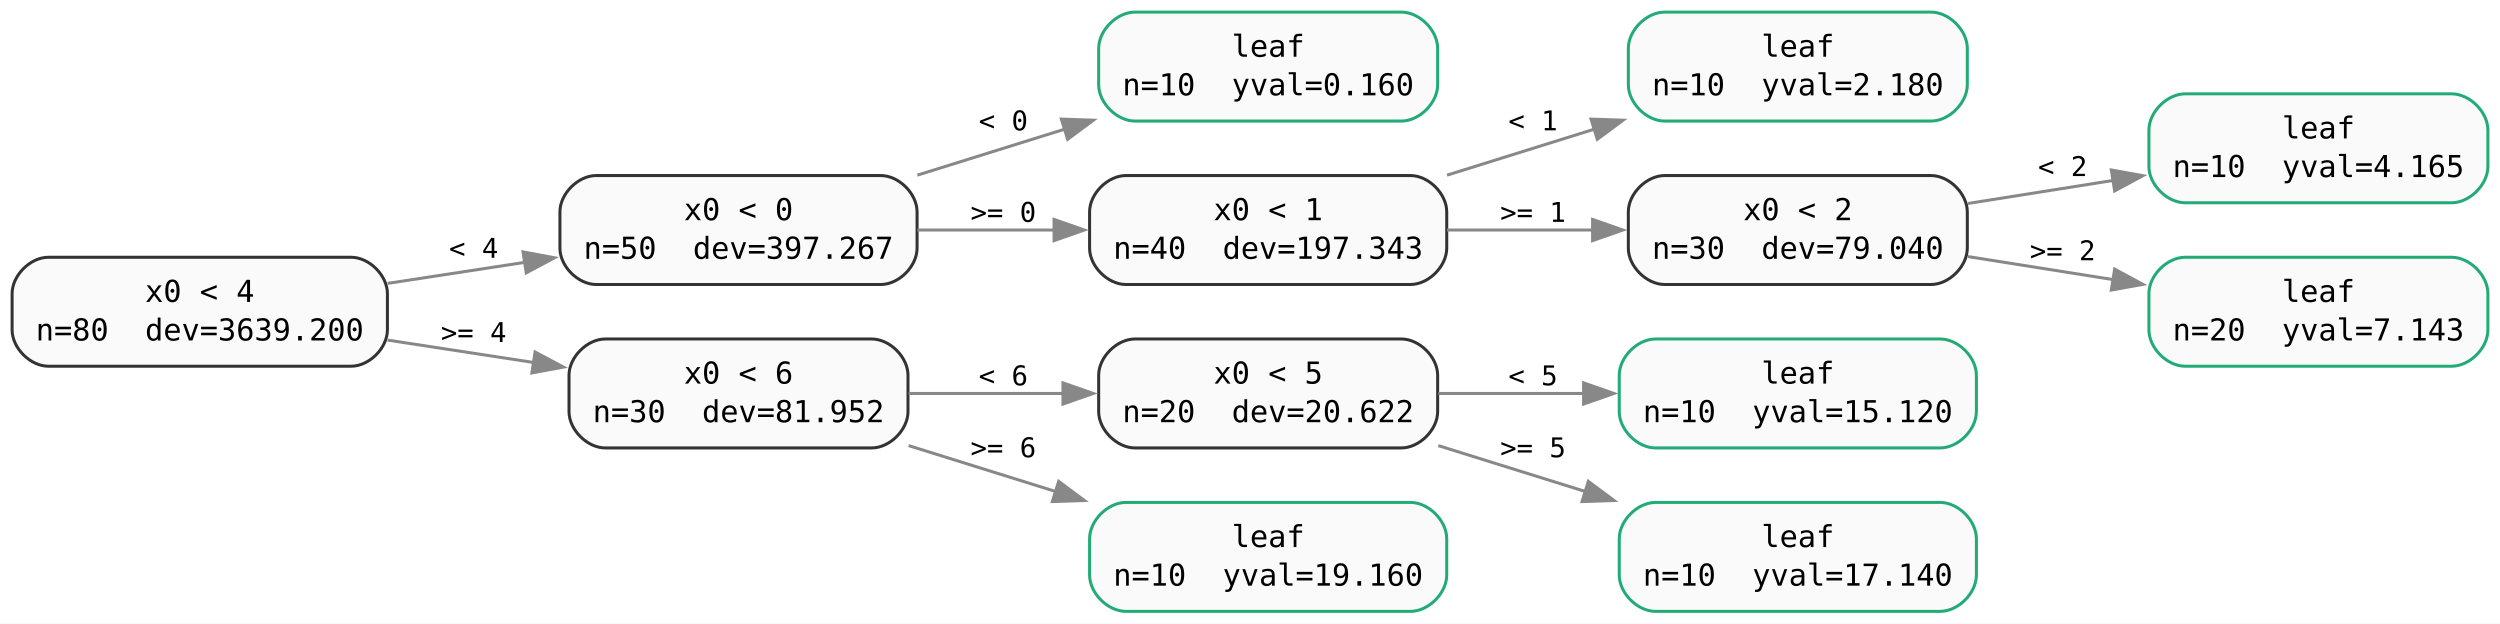
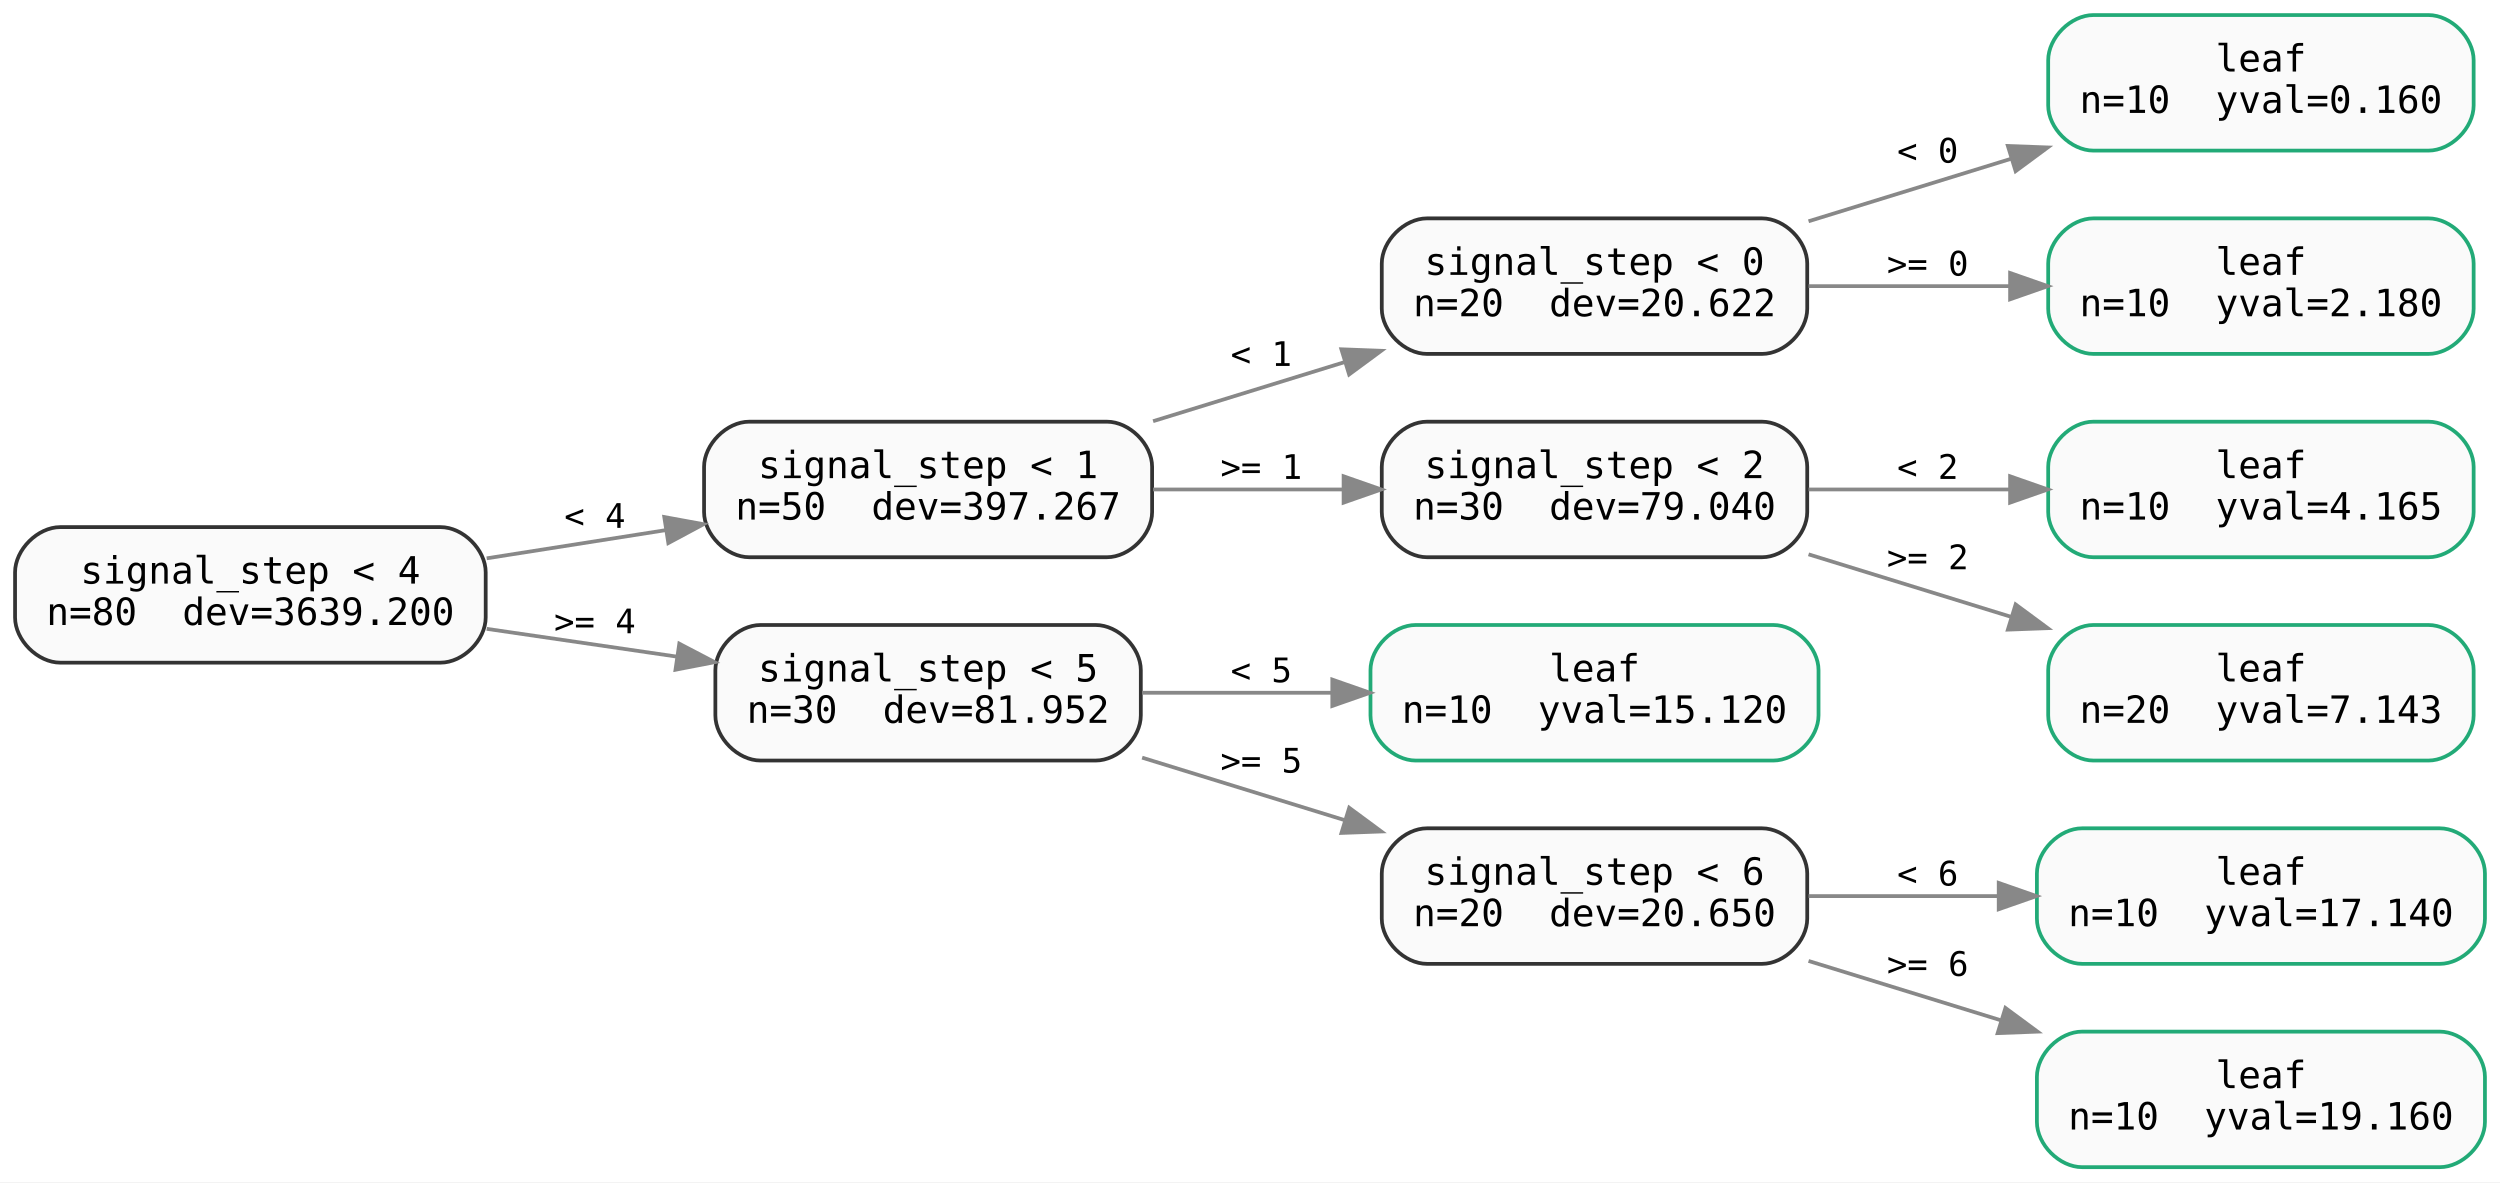
- <svg xmlns="http://www.w3.org/2000/svg" width="826pt" height="206pt" viewBox="0.00 0.00 826.00 206.00">
-   <g id="graph0" class="graph" transform="scale(1 1) rotate(0) translate(4 202)">
-     <polygon fill="white" stroke="none" points="-4,4 -4,-202 822,-202 822,4 -4,4" />
+ <svg xmlns="http://www.w3.org/2000/svg" width="664pt" height="314pt" viewBox="0.00 0.00 664.00 314.00">
+   <g id="graph0" class="graph" transform="scale(1 1) rotate(0) translate(4 310)">
+     <polygon fill="white" stroke="transparent" points="-4,4 -4,-310 660,-310 660,4 -4,4" />
    <g id="node1" class="node">
-       <path fill="#fafafa" stroke="#22aa77" d="M459,-198C459,-198 371,-198 371,-198 365,-198 359,-192 359,-186 359,-186 359,-174 359,-174 359,-168 365,-162 371,-162 371,-162 459,-162 459,-162 465,-162 471,-168 471,-174 471,-174 471,-186 471,-186 471,-192 465,-198 459,-198" />
-       <text xml:space="preserve" text-anchor="middle" x="415" y="-183.25" font-family="monospace" font-size="10.00">leaf</text>
-       <text xml:space="preserve" text-anchor="middle" x="415" y="-170.5" font-family="monospace" font-size="10.00">n=10  yval=0.160</text>
+       <path fill="#fafafa" stroke="#22aa77" d="M641,-306C641,-306 552,-306 552,-306 546,-306 540,-300 540,-294 540,-294 540,-282 540,-282 540,-276 546,-270 552,-270 552,-270 641,-270 641,-270 647,-270 653,-276 653,-282 653,-282 653,-294 653,-294 653,-300 647,-306 641,-306" />
+       <text text-anchor="middle" x="596.5" y="-291" font-family="monospace" font-size="10.00">leaf</text>
+       <text text-anchor="middle" x="596.5" y="-280" font-family="monospace" font-size="10.00">n=10  yval=0.160</text>
    </g>
    <g id="node2" class="node">
-       <path fill="#fafafa" stroke="#22aa77" d="M634,-198C634,-198 546,-198 546,-198 540,-198 534,-192 534,-186 534,-186 534,-174 534,-174 534,-168 540,-162 546,-162 546,-162 634,-162 634,-162 640,-162 646,-168 646,-174 646,-174 646,-186 646,-186 646,-192 640,-198 634,-198" />
-       <text xml:space="preserve" text-anchor="middle" x="590" y="-183.25" font-family="monospace" font-size="10.00">leaf</text>
-       <text xml:space="preserve" text-anchor="middle" x="590" y="-170.5" font-family="monospace" font-size="10.00">n=10  yval=2.180</text>
+       <path fill="#fafafa" stroke="#22aa77" d="M641,-252C641,-252 552,-252 552,-252 546,-252 540,-246 540,-240 540,-240 540,-228 540,-228 540,-222 546,-216 552,-216 552,-216 641,-216 641,-216 647,-216 653,-222 653,-228 653,-228 653,-240 653,-240 653,-246 647,-252 641,-252" />
+       <text text-anchor="middle" x="596.5" y="-237" font-family="monospace" font-size="10.00">leaf</text>
+       <text text-anchor="middle" x="596.5" y="-226" font-family="monospace" font-size="10.00">n=10  yval=2.180</text>
    </g>
    <g id="node3" class="node">
-       <path fill="#fafafa" stroke="#22aa77" d="M806,-171C806,-171 718,-171 718,-171 712,-171 706,-165 706,-159 706,-159 706,-147 706,-147 706,-141 712,-135 718,-135 718,-135 806,-135 806,-135 812,-135 818,-141 818,-147 818,-147 818,-159 818,-159 818,-165 812,-171 806,-171" />
-       <text xml:space="preserve" text-anchor="middle" x="762" y="-156.25" font-family="monospace" font-size="10.00">leaf</text>
-       <text xml:space="preserve" text-anchor="middle" x="762" y="-143.5" font-family="monospace" font-size="10.00">n=10  yval=4.165</text>
+       <path fill="#fafafa" stroke="#333333" d="M464,-252C464,-252 375,-252 375,-252 369,-252 363,-246 363,-240 363,-240 363,-228 363,-228 363,-222 369,-216 375,-216 375,-216 464,-216 464,-216 470,-216 476,-222 476,-228 476,-228 476,-240 476,-240 476,-246 470,-252 464,-252" />
+       <text text-anchor="middle" x="419.5" y="-237" font-family="monospace" font-size="10.00">signal_step &lt; 0</text>
+       <text text-anchor="middle" x="419.5" y="-226" font-family="monospace" font-size="10.00">n=20  dev=20.622</text>
+     </g>
+     <g id="edge1" class="edge">
+       <path fill="none" stroke="#888888" d="M476.35,-251.23C493.49,-256.52 512.49,-262.39 530.2,-267.85" />
+       <polygon fill="#888888" stroke="#888888" points="529.29,-271.23 539.88,-270.84 531.35,-264.54 529.29,-271.23" />
+       <text text-anchor="middle" x="508" y="-266.8" font-family="monospace" font-size="9.00">&lt; 0</text>
+     </g>
+     <g id="edge2" class="edge">
+       <path fill="none" stroke="#888888" d="M476.35,-234C493.33,-234 512.14,-234 529.7,-234" />
+       <polygon fill="#888888" stroke="#888888" points="529.88,-237.5 539.88,-234 529.88,-230.5 529.88,-237.5" />
+       <text text-anchor="middle" x="508" y="-236.8" font-family="monospace" font-size="9.00">&gt;= 0</text>
    </g>
    <g id="node4" class="node">
-       <path fill="#fafafa" stroke="#22aa77" d="M806,-117C806,-117 718,-117 718,-117 712,-117 706,-111 706,-105 706,-105 706,-93 706,-93 706,-87 712,-81 718,-81 718,-81 806,-81 806,-81 812,-81 818,-87 818,-93 818,-93 818,-105 818,-105 818,-111 812,-117 806,-117" />
-       <text xml:space="preserve" text-anchor="middle" x="762" y="-102.25" font-family="monospace" font-size="10.00">leaf</text>
-       <text xml:space="preserve" text-anchor="middle" x="762" y="-89.5" font-family="monospace" font-size="10.00">n=20  yval=7.143</text>
+       <path fill="#fafafa" stroke="#22aa77" d="M641,-198C641,-198 552,-198 552,-198 546,-198 540,-192 540,-186 540,-186 540,-174 540,-174 540,-168 546,-162 552,-162 552,-162 641,-162 641,-162 647,-162 653,-168 653,-174 653,-174 653,-186 653,-186 653,-192 647,-198 641,-198" />
+       <text text-anchor="middle" x="596.5" y="-183" font-family="monospace" font-size="10.00">leaf</text>
+       <text text-anchor="middle" x="596.5" y="-172" font-family="monospace" font-size="10.00">n=10  yval=4.165</text>
    </g>
    <g id="node5" class="node">
-       <path fill="#fafafa" stroke="#333333" d="M634,-144C634,-144 546,-144 546,-144 540,-144 534,-138 534,-132 534,-132 534,-120 534,-120 534,-114 540,-108 546,-108 546,-108 634,-108 634,-108 640,-108 646,-114 646,-120 646,-120 646,-132 646,-132 646,-138 640,-144 634,-144" />
-       <text xml:space="preserve" text-anchor="middle" x="590" y="-129.25" font-family="monospace" font-size="10.00">x0 &lt; 2</text>
-       <text xml:space="preserve" text-anchor="middle" x="590" y="-116.5" font-family="monospace" font-size="10.00">n=30  dev=79.040</text>
-     </g>
-     <g id="edge1" class="edge">
-       <path fill="none" stroke="#888888" d="M646.19,-134.77C661.63,-137.22 678.58,-139.91 694.59,-142.45" />
-       <polygon fill="#888888" stroke="#888888" points="693.58,-145.84 704.01,-143.95 694.68,-138.92 693.58,-145.84" />
-       <text xml:space="preserve" text-anchor="middle" x="677.5" y="-143.82" font-family="monospace" font-size="9.00">&lt; 2</text>
-     </g>
-     <g id="edge2" class="edge">
-       <path fill="none" stroke="#888888" d="M646.19,-117.23C661.63,-114.78 678.58,-112.09 694.59,-109.55" />
-       <polygon fill="#888888" stroke="#888888" points="694.68,-113.08 704.01,-108.05 693.58,-106.16 694.68,-113.08" />
-       <text xml:space="preserve" text-anchor="middle" x="677.5" y="-116.01" font-family="monospace" font-size="9.00">&gt;= 2</text>
+       <path fill="#fafafa" stroke="#22aa77" d="M641,-144C641,-144 552,-144 552,-144 546,-144 540,-138 540,-132 540,-132 540,-120 540,-120 540,-114 546,-108 552,-108 552,-108 641,-108 641,-108 647,-108 653,-114 653,-120 653,-120 653,-132 653,-132 653,-138 647,-144 641,-144" />
+       <text text-anchor="middle" x="596.5" y="-129" font-family="monospace" font-size="10.00">leaf</text>
+       <text text-anchor="middle" x="596.5" y="-118" font-family="monospace" font-size="10.00">n=20  yval=7.143</text>
    </g>
    <g id="node6" class="node">
-       <path fill="#fafafa" stroke="#333333" d="M462,-144C462,-144 368,-144 368,-144 362,-144 356,-138 356,-132 356,-132 356,-120 356,-120 356,-114 362,-108 368,-108 368,-108 462,-108 462,-108 468,-108 474,-114 474,-120 474,-120 474,-132 474,-132 474,-138 468,-144 462,-144" />
-       <text xml:space="preserve" text-anchor="middle" x="415" y="-129.25" font-family="monospace" font-size="10.00">x0 &lt; 1</text>
-       <text xml:space="preserve" text-anchor="middle" x="415" y="-116.5" font-family="monospace" font-size="10.00">n=40  dev=197.343</text>
+       <path fill="#fafafa" stroke="#333333" d="M464,-198C464,-198 375,-198 375,-198 369,-198 363,-192 363,-186 363,-186 363,-174 363,-174 363,-168 369,-162 375,-162 375,-162 464,-162 464,-162 470,-162 476,-168 476,-174 476,-174 476,-186 476,-186 476,-192 470,-198 464,-198" />
+       <text text-anchor="middle" x="419.5" y="-183" font-family="monospace" font-size="10.00">signal_step &lt; 2</text>
+       <text text-anchor="middle" x="419.5" y="-172" font-family="monospace" font-size="10.00">n=30  dev=79.040</text>
    </g>
    <g id="edge3" class="edge">
-       <path fill="none" stroke="#888888" d="M474.09,-144.13C489.72,-149.01 506.74,-154.32 522.78,-159.33" />
-       <polygon fill="#888888" stroke="#888888" points="521.67,-162.65 532.26,-162.29 523.75,-155.97 521.67,-162.65" />
-       <text xml:space="preserve" text-anchor="middle" x="502.5" y="-158.93" font-family="monospace" font-size="9.00">&lt; 1</text>
+       <path fill="none" stroke="#888888" d="M476.35,-180C493.33,-180 512.14,-180 529.7,-180" />
+       <polygon fill="#888888" stroke="#888888" points="529.88,-183.5 539.88,-180 529.88,-176.5 529.88,-183.5" />
+       <text text-anchor="middle" x="508" y="-182.8" font-family="monospace" font-size="9.00">&lt; 2</text>
    </g>
    <g id="edge4" class="edge">
-       <path fill="none" stroke="#888888" d="M474.09,-126C489.57,-126 506.42,-126 522.32,-126" />
-       <polygon fill="#888888" stroke="#888888" points="522.19,-129.5 532.19,-126 522.19,-122.5 522.19,-129.5" />
-       <text xml:space="preserve" text-anchor="middle" x="502.5" y="-128.7" font-family="monospace" font-size="9.00">&gt;= 1</text>
+       <path fill="none" stroke="#888888" d="M476.35,-162.77C493.49,-157.48 512.49,-151.61 530.2,-146.15" />
+       <polygon fill="#888888" stroke="#888888" points="531.35,-149.46 539.88,-143.16 529.29,-142.77 531.35,-149.46" />
+       <text text-anchor="middle" x="508" y="-158.8" font-family="monospace" font-size="9.00">&gt;= 2</text>
    </g>
    <g id="node7" class="node">
-       <path fill="#fafafa" stroke="#333333" d="M287,-144C287,-144 193,-144 193,-144 187,-144 181,-138 181,-132 181,-132 181,-120 181,-120 181,-114 187,-108 193,-108 193,-108 287,-108 287,-108 293,-108 299,-114 299,-120 299,-120 299,-132 299,-132 299,-138 293,-144 287,-144" />
-       <text xml:space="preserve" text-anchor="middle" x="240" y="-129.25" font-family="monospace" font-size="10.00">x0 &lt; 0</text>
-       <text xml:space="preserve" text-anchor="middle" x="240" y="-116.5" font-family="monospace" font-size="10.00">n=50  dev=397.267</text>
+       <path fill="#fafafa" stroke="#333333" d="M290,-198C290,-198 195,-198 195,-198 189,-198 183,-192 183,-186 183,-186 183,-174 183,-174 183,-168 189,-162 195,-162 195,-162 290,-162 290,-162 296,-162 302,-168 302,-174 302,-174 302,-186 302,-186 302,-192 296,-198 290,-198" />
+       <text text-anchor="middle" x="242.5" y="-183" font-family="monospace" font-size="10.00">signal_step &lt; 1</text>
+       <text text-anchor="middle" x="242.5" y="-172" font-family="monospace" font-size="10.00">n=50  dev=397.267</text>
    </g>
    <g id="edge5" class="edge">
-       <path fill="none" stroke="#888888" d="M299.09,-144.13C314.72,-149.01 331.74,-154.32 347.78,-159.33" />
-       <polygon fill="#888888" stroke="#888888" points="346.67,-162.65 357.26,-162.29 348.75,-155.97 346.67,-162.65" />
-       <text xml:space="preserve" text-anchor="middle" x="327.5" y="-158.93" font-family="monospace" font-size="9.00">&lt; 0</text>
+       <path fill="none" stroke="#888888" d="M302.26,-198.13C318.61,-203.18 336.47,-208.69 353.17,-213.84" />
+       <polygon fill="#888888" stroke="#888888" points="352.27,-217.23 362.86,-216.83 354.33,-210.54 352.27,-217.23" />
+       <text text-anchor="middle" x="331" y="-212.8" font-family="monospace" font-size="9.00">&lt; 1</text>
    </g>
    <g id="edge6" class="edge">
-       <path fill="none" stroke="#888888" d="M299.09,-126C313.64,-126 329.39,-126 344.44,-126" />
-       <polygon fill="#888888" stroke="#888888" points="344.26,-129.5 354.26,-126 344.26,-122.5 344.26,-129.5" />
-       <text xml:space="preserve" text-anchor="middle" x="327.5" y="-128.7" font-family="monospace" font-size="9.00">&gt;= 0</text>
+       <path fill="none" stroke="#888888" d="M302.26,-180C318.46,-180 336.14,-180 352.71,-180" />
+       <polygon fill="#888888" stroke="#888888" points="352.86,-183.5 362.86,-180 352.86,-176.5 352.86,-183.5" />
+       <text text-anchor="middle" x="331" y="-182.8" font-family="monospace" font-size="9.00">&gt;= 1</text>
    </g>
    <g id="node8" class="node">
-       <path fill="#fafafa" stroke="#22aa77" d="M637,-90C637,-90 543,-90 543,-90 537,-90 531,-84 531,-78 531,-78 531,-66 531,-66 531,-60 537,-54 543,-54 543,-54 637,-54 637,-54 643,-54 649,-60 649,-66 649,-66 649,-78 649,-78 649,-84 643,-90 637,-90" />
-       <text xml:space="preserve" text-anchor="middle" x="590" y="-75.25" font-family="monospace" font-size="10.00">leaf</text>
-       <text xml:space="preserve" text-anchor="middle" x="590" y="-62.5" font-family="monospace" font-size="10.00">n=10  yval=15.120</text>
+       <path fill="#fafafa" stroke="#22aa77" d="M467,-144C467,-144 372,-144 372,-144 366,-144 360,-138 360,-132 360,-132 360,-120 360,-120 360,-114 366,-108 372,-108 372,-108 467,-108 467,-108 473,-108 479,-114 479,-120 479,-120 479,-132 479,-132 479,-138 473,-144 467,-144" />
+       <text text-anchor="middle" x="419.5" y="-129" font-family="monospace" font-size="10.00">leaf</text>
+       <text text-anchor="middle" x="419.5" y="-118" font-family="monospace" font-size="10.00">n=10  yval=15.120</text>
    </g>
    <g id="node9" class="node">
-       <path fill="#fafafa" stroke="#22aa77" d="M637,-36C637,-36 543,-36 543,-36 537,-36 531,-30 531,-24 531,-24 531,-12 531,-12 531,-6 537,0 543,0 543,0 637,0 637,0 643,0 649,-6 649,-12 649,-12 649,-24 649,-24 649,-30 643,-36 637,-36" />
-       <text xml:space="preserve" text-anchor="middle" x="590" y="-21.25" font-family="monospace" font-size="10.00">leaf</text>
-       <text xml:space="preserve" text-anchor="middle" x="590" y="-8.5" font-family="monospace" font-size="10.00">n=10  yval=17.140</text>
+       <path fill="#fafafa" stroke="#22aa77" d="M644,-90C644,-90 549,-90 549,-90 543,-90 537,-84 537,-78 537,-78 537,-66 537,-66 537,-60 543,-54 549,-54 549,-54 644,-54 644,-54 650,-54 656,-60 656,-66 656,-66 656,-78 656,-78 656,-84 650,-90 644,-90" />
+       <text text-anchor="middle" x="596.5" y="-75" font-family="monospace" font-size="10.00">leaf</text>
+       <text text-anchor="middle" x="596.5" y="-64" font-family="monospace" font-size="10.00">n=10  yval=17.140</text>
    </g>
    <g id="node10" class="node">
-       <path fill="#fafafa" stroke="#333333" d="M459,-90C459,-90 371,-90 371,-90 365,-90 359,-84 359,-78 359,-78 359,-66 359,-66 359,-60 365,-54 371,-54 371,-54 459,-54 459,-54 465,-54 471,-60 471,-66 471,-66 471,-78 471,-78 471,-84 465,-90 459,-90" />
-       <text xml:space="preserve" text-anchor="middle" x="415" y="-75.25" font-family="monospace" font-size="10.00">x0 &lt; 5</text>
-       <text xml:space="preserve" text-anchor="middle" x="415" y="-62.5" font-family="monospace" font-size="10.00">n=20  dev=20.622</text>
+       <path fill="#fafafa" stroke="#22aa77" d="M644,-36C644,-36 549,-36 549,-36 543,-36 537,-30 537,-24 537,-24 537,-12 537,-12 537,-6 543,0 549,0 549,0 644,0 644,0 650,0 656,-6 656,-12 656,-12 656,-24 656,-24 656,-30 650,-36 644,-36" />
+       <text text-anchor="middle" x="596.5" y="-21" font-family="monospace" font-size="10.00">leaf</text>
+       <text text-anchor="middle" x="596.5" y="-10" font-family="monospace" font-size="10.00">n=10  yval=19.160</text>
+     </g>
+     <g id="node11" class="node">
+       <path fill="#fafafa" stroke="#333333" d="M464,-90C464,-90 375,-90 375,-90 369,-90 363,-84 363,-78 363,-78 363,-66 363,-66 363,-60 369,-54 375,-54 375,-54 464,-54 464,-54 470,-54 476,-60 476,-66 476,-66 476,-78 476,-78 476,-84 470,-90 464,-90" />
+       <text text-anchor="middle" x="419.5" y="-75" font-family="monospace" font-size="10.00">signal_step &lt; 6</text>
+       <text text-anchor="middle" x="419.5" y="-64" font-family="monospace" font-size="10.00">n=20  dev=20.650</text>
    </g>
    <g id="edge7" class="edge">
-       <path fill="none" stroke="#888888" d="M471.21,-72C486.49,-72 503.27,-72 519.26,-72" />
-       <polygon fill="#888888" stroke="#888888" points="519.22,-75.5 529.22,-72 519.22,-68.5 519.22,-75.5" />
-       <text xml:space="preserve" text-anchor="middle" x="502.5" y="-74.7" font-family="monospace" font-size="9.00">&lt; 5</text>
+       <path fill="none" stroke="#888888" d="M476.35,-72C492.34,-72 509.96,-72 526.63,-72" />
+       <polygon fill="#888888" stroke="#888888" points="526.86,-75.5 536.86,-72 526.86,-68.5 526.86,-75.5" />
+       <text text-anchor="middle" x="508" y="-74.8" font-family="monospace" font-size="9.00">&lt; 6</text>
    </g>
    <g id="edge8" class="edge">
-       <path fill="none" stroke="#888888" d="M471.21,-54.77C486.79,-49.9 503.93,-44.55 520.19,-39.48" />
-       <polygon fill="#888888" stroke="#888888" points="520.78,-42.96 529.29,-36.64 518.7,-36.28 520.78,-42.96" />
-       <text xml:space="preserve" text-anchor="middle" x="502.5" y="-50.93" font-family="monospace" font-size="9.00">&gt;= 5</text>
-     </g>
-     <g id="node11" class="node">
-       <path fill="#fafafa" stroke="#22aa77" d="M462,-36C462,-36 368,-36 368,-36 362,-36 356,-30 356,-24 356,-24 356,-12 356,-12 356,-6 362,0 368,0 368,0 462,0 462,0 468,0 474,-6 474,-12 474,-12 474,-24 474,-24 474,-30 468,-36 462,-36" />
-       <text xml:space="preserve" text-anchor="middle" x="415" y="-21.25" font-family="monospace" font-size="10.00">leaf</text>
-       <text xml:space="preserve" text-anchor="middle" x="415" y="-8.5" font-family="monospace" font-size="10.00">n=10  yval=19.160</text>
+       <path fill="none" stroke="#888888" d="M476.35,-54.77C492.57,-49.76 510.47,-44.24 527.36,-39.03" />
+       <polygon fill="#888888" stroke="#888888" points="528.64,-42.29 537.16,-36 526.58,-35.6 528.64,-42.29" />
+       <text text-anchor="middle" x="508" y="-50.8" font-family="monospace" font-size="9.00">&gt;= 6</text>
    </g>
    <g id="node12" class="node">
-       <path fill="#fafafa" stroke="#333333" d="M284,-90C284,-90 196,-90 196,-90 190,-90 184,-84 184,-78 184,-78 184,-66 184,-66 184,-60 190,-54 196,-54 196,-54 284,-54 284,-54 290,-54 296,-60 296,-66 296,-66 296,-78 296,-78 296,-84 290,-90 284,-90" />
-       <text xml:space="preserve" text-anchor="middle" x="240" y="-75.25" font-family="monospace" font-size="10.00">x0 &lt; 6</text>
-       <text xml:space="preserve" text-anchor="middle" x="240" y="-62.5" font-family="monospace" font-size="10.00">n=30  dev=81.952</text>
+       <path fill="#fafafa" stroke="#333333" d="M287,-144C287,-144 198,-144 198,-144 192,-144 186,-138 186,-132 186,-132 186,-120 186,-120 186,-114 192,-108 198,-108 198,-108 287,-108 287,-108 293,-108 299,-114 299,-120 299,-120 299,-132 299,-132 299,-138 293,-144 287,-144" />
+       <text text-anchor="middle" x="242.5" y="-129" font-family="monospace" font-size="10.00">signal_step &lt; 5</text>
+       <text text-anchor="middle" x="242.5" y="-118" font-family="monospace" font-size="10.00">n=30  dev=81.952</text>
    </g>
    <g id="edge9" class="edge">
-       <path fill="none" stroke="#888888" d="M296.21,-72C312.44,-72 330.37,-72 347.24,-72" />
-       <polygon fill="#888888" stroke="#888888" points="347.2,-75.5 357.2,-72 347.2,-68.5 347.2,-75.5" />
-       <text xml:space="preserve" text-anchor="middle" x="327.5" y="-74.7" font-family="monospace" font-size="9.00">&lt; 6</text>
+       <path fill="none" stroke="#888888" d="M299.35,-126C315.34,-126 332.96,-126 349.63,-126" />
+       <polygon fill="#888888" stroke="#888888" points="349.86,-129.5 359.86,-126 349.86,-122.5 349.86,-129.5" />
+       <text text-anchor="middle" x="331" y="-128.8" font-family="monospace" font-size="9.00">&lt; 5</text>
    </g>
    <g id="edge10" class="edge">
-       <path fill="none" stroke="#888888" d="M296.21,-54.77C311.79,-49.9 328.93,-44.55 345.19,-39.48" />
-       <polygon fill="#888888" stroke="#888888" points="345.78,-42.96 354.29,-36.64 343.7,-36.28 345.78,-42.96" />
-       <text xml:space="preserve" text-anchor="middle" x="327.5" y="-50.93" font-family="monospace" font-size="9.00">&gt;= 6</text>
+       <path fill="none" stroke="#888888" d="M299.35,-108.77C316.49,-103.48 335.49,-97.61 353.2,-92.15" />
+       <polygon fill="#888888" stroke="#888888" points="354.35,-95.46 362.88,-89.16 352.29,-88.77 354.35,-95.46" />
+       <text text-anchor="middle" x="331" y="-104.8" font-family="monospace" font-size="9.00">&gt;= 5</text>
    </g>
    <g id="node13" class="node">
-       <path fill="#fafafa" stroke="#333333" d="M112,-117C112,-117 12,-117 12,-117 6,-117 0,-111 0,-105 0,-105 0,-93 0,-93 0,-87 6,-81 12,-81 12,-81 112,-81 112,-81 118,-81 124,-87 124,-93 124,-93 124,-105 124,-105 124,-111 118,-117 112,-117" />
-       <text xml:space="preserve" text-anchor="middle" x="62" y="-102.25" font-family="monospace" font-size="10.00">x0 &lt; 4</text>
-       <text xml:space="preserve" text-anchor="middle" x="62" y="-89.5" font-family="monospace" font-size="10.00">n=80  dev=3639.200</text>
+       <path fill="#fafafa" stroke="#333333" d="M113,-170C113,-170 12,-170 12,-170 6,-170 0,-164 0,-158 0,-158 0,-146 0,-146 0,-140 6,-134 12,-134 12,-134 113,-134 113,-134 119,-134 125,-140 125,-146 125,-146 125,-158 125,-158 125,-164 119,-170 113,-170" />
+       <text text-anchor="middle" x="62.5" y="-155" font-family="monospace" font-size="10.00">signal_step &lt; 4</text>
+       <text text-anchor="middle" x="62.5" y="-144" font-family="monospace" font-size="10.00">n=80  dev=3639.200</text>
    </g>
    <g id="edge11" class="edge">
-       <path fill="none" stroke="#888888" d="M124.06,-108.37C138.7,-110.61 154.44,-113.03 169.43,-115.33" />
-       <polygon fill="#888888" stroke="#888888" points="168.8,-118.77 179.22,-116.83 169.86,-111.85 168.8,-118.77" />
-       <text xml:space="preserve" text-anchor="middle" x="152.5" y="-116.82" font-family="monospace" font-size="9.00">&lt; 4</text>
+       <path fill="none" stroke="#888888" d="M125.26,-161.71C140.58,-164.12 157.09,-166.72 172.72,-169.18" />
+       <polygon fill="#888888" stroke="#888888" points="172.43,-172.68 182.85,-170.77 173.51,-165.76 172.43,-172.68" />
+       <text text-anchor="middle" x="154" y="-169.8" font-family="monospace" font-size="9.00">&lt; 4</text>
    </g>
    <g id="edge12" class="edge">
-       <path fill="none" stroke="#888888" d="M124.06,-89.63C139.64,-87.24 156.47,-84.66 172.31,-82.23" />
-       <polygon fill="#888888" stroke="#888888" points="172.79,-85.7 182.15,-80.72 171.73,-78.78 172.79,-85.7" />
-       <text xml:space="preserve" text-anchor="middle" x="152.5" y="-89.01" font-family="monospace" font-size="9.00">&gt;= 4</text>
+       <path fill="none" stroke="#888888" d="M125.26,-142.98C141.55,-140.6 159.2,-138.02 175.7,-135.61" />
+       <polygon fill="#888888" stroke="#888888" points="176.42,-139.04 185.81,-134.13 175.41,-132.12 176.42,-139.04" />
+       <text text-anchor="middle" x="154" y="-141.8" font-family="monospace" font-size="9.00">&gt;= 4</text>
    </g>
  </g>
</svg>
